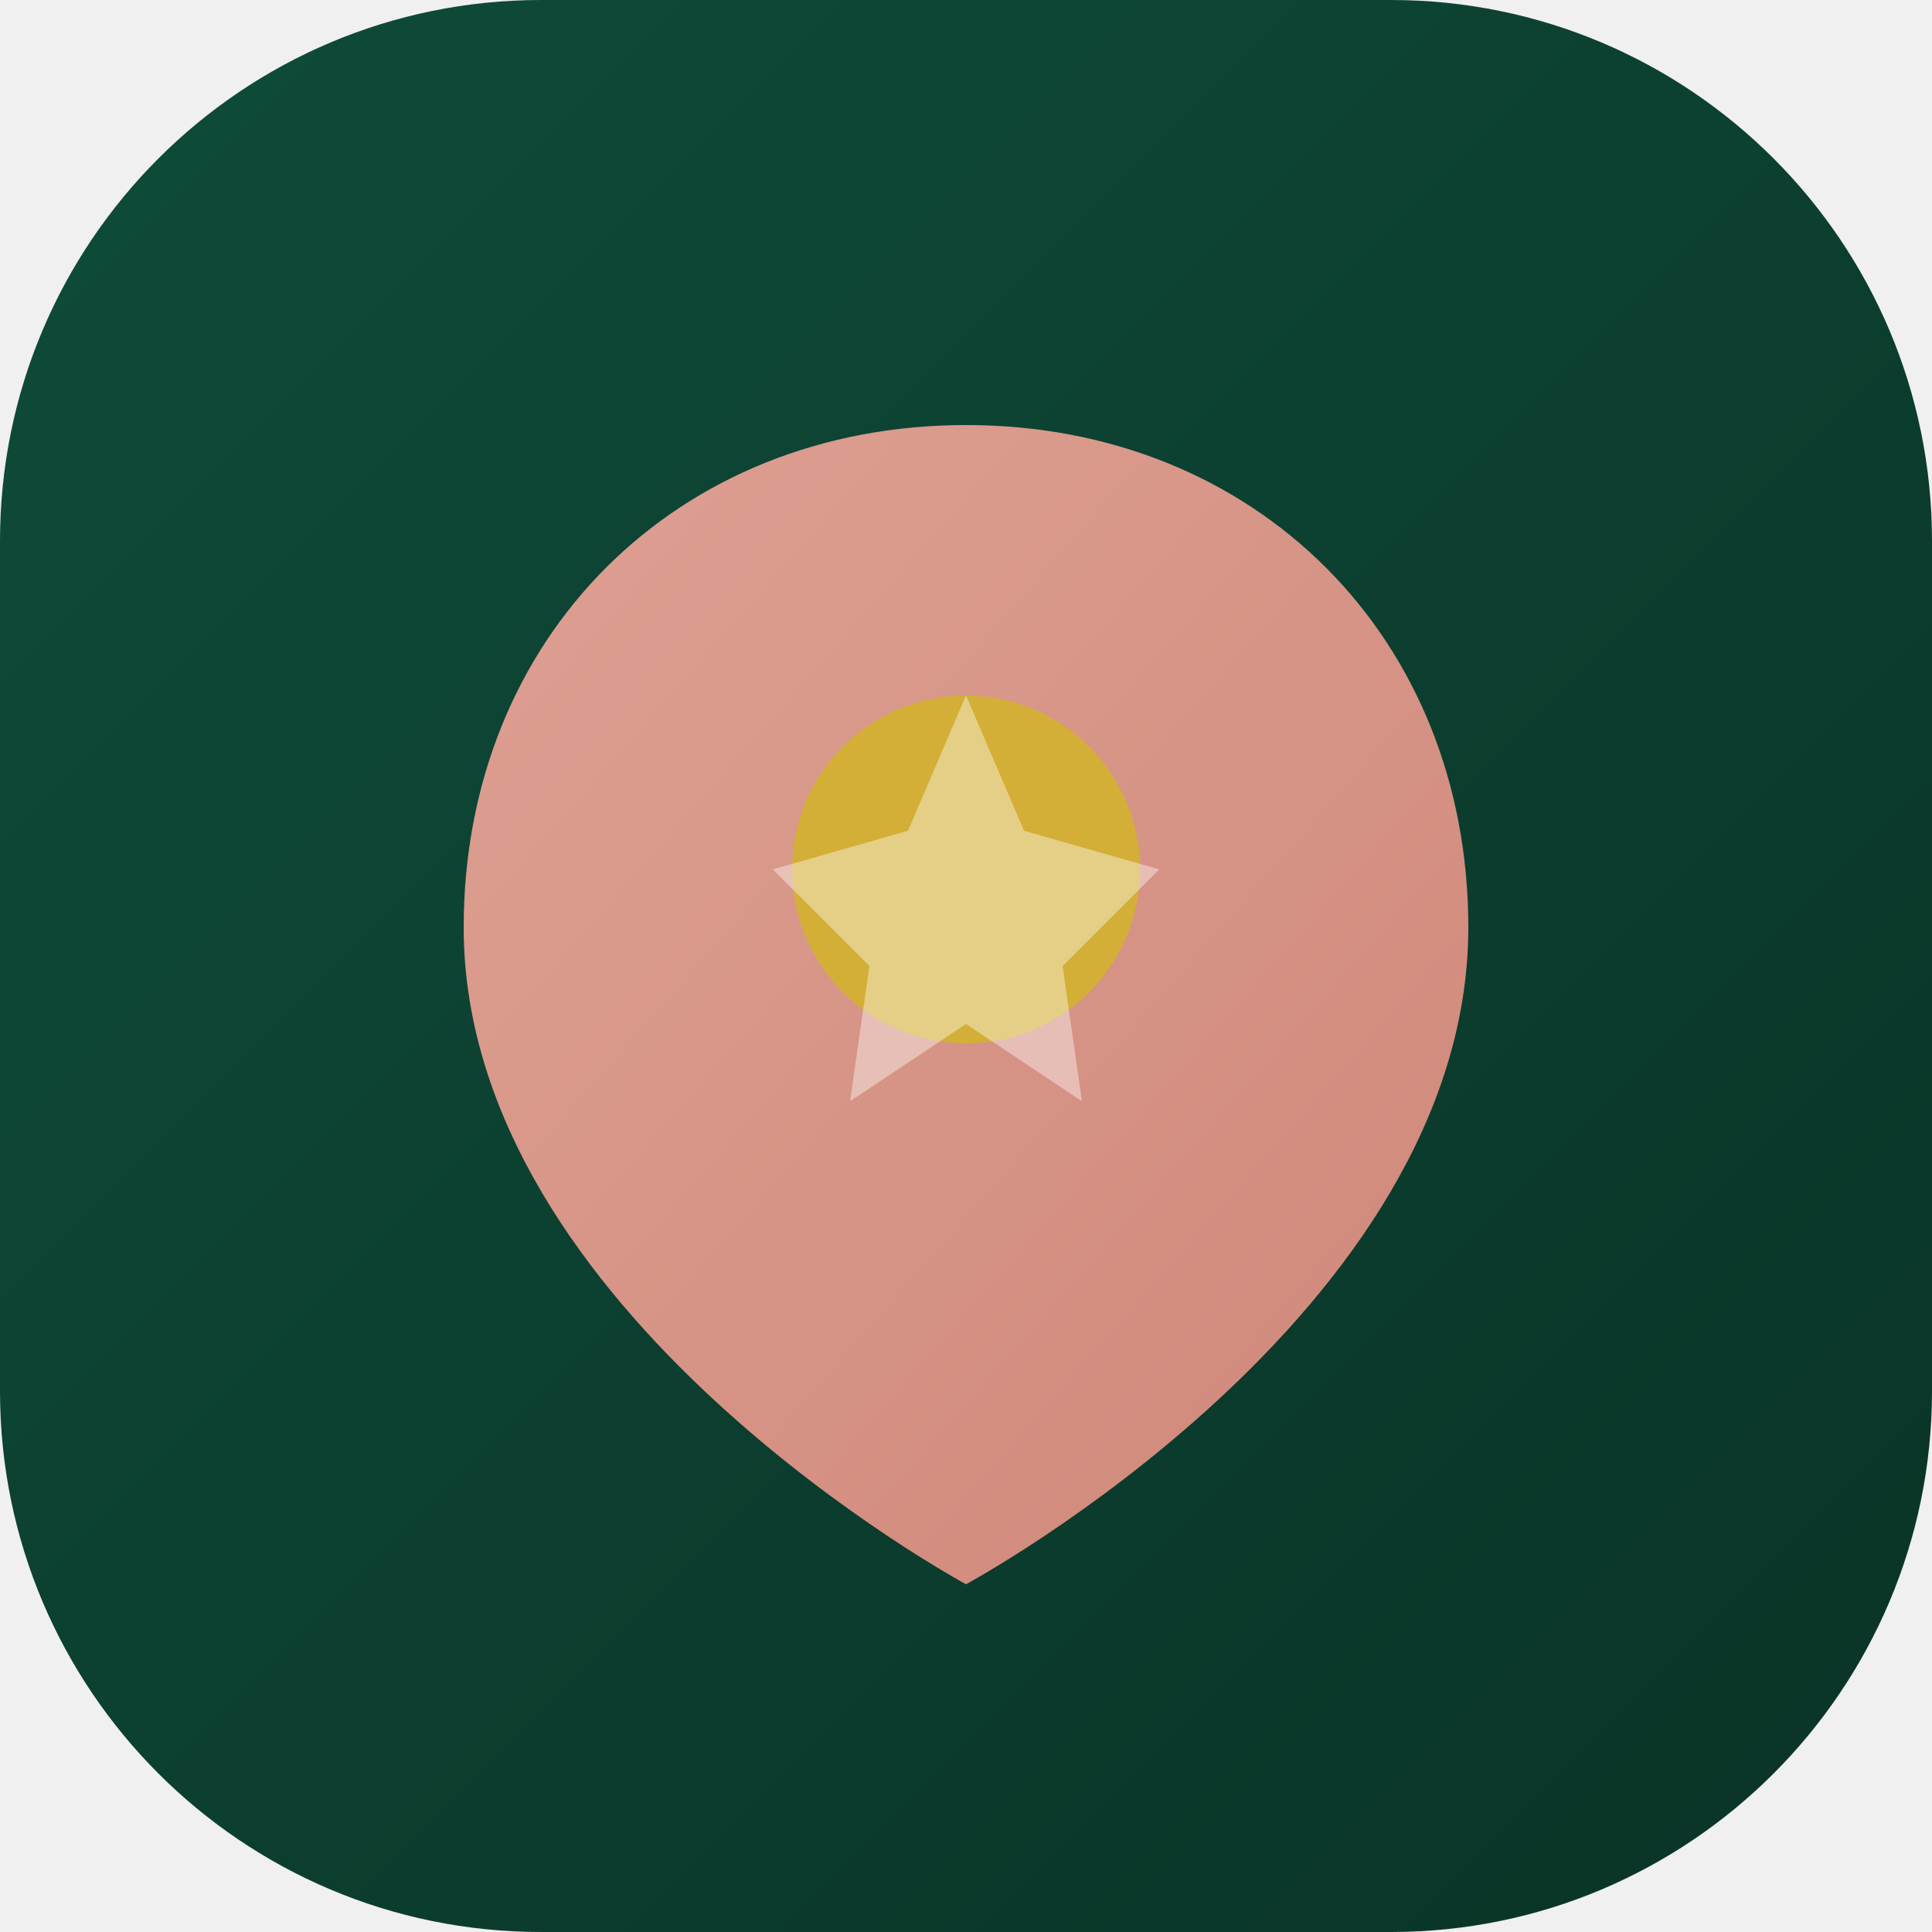
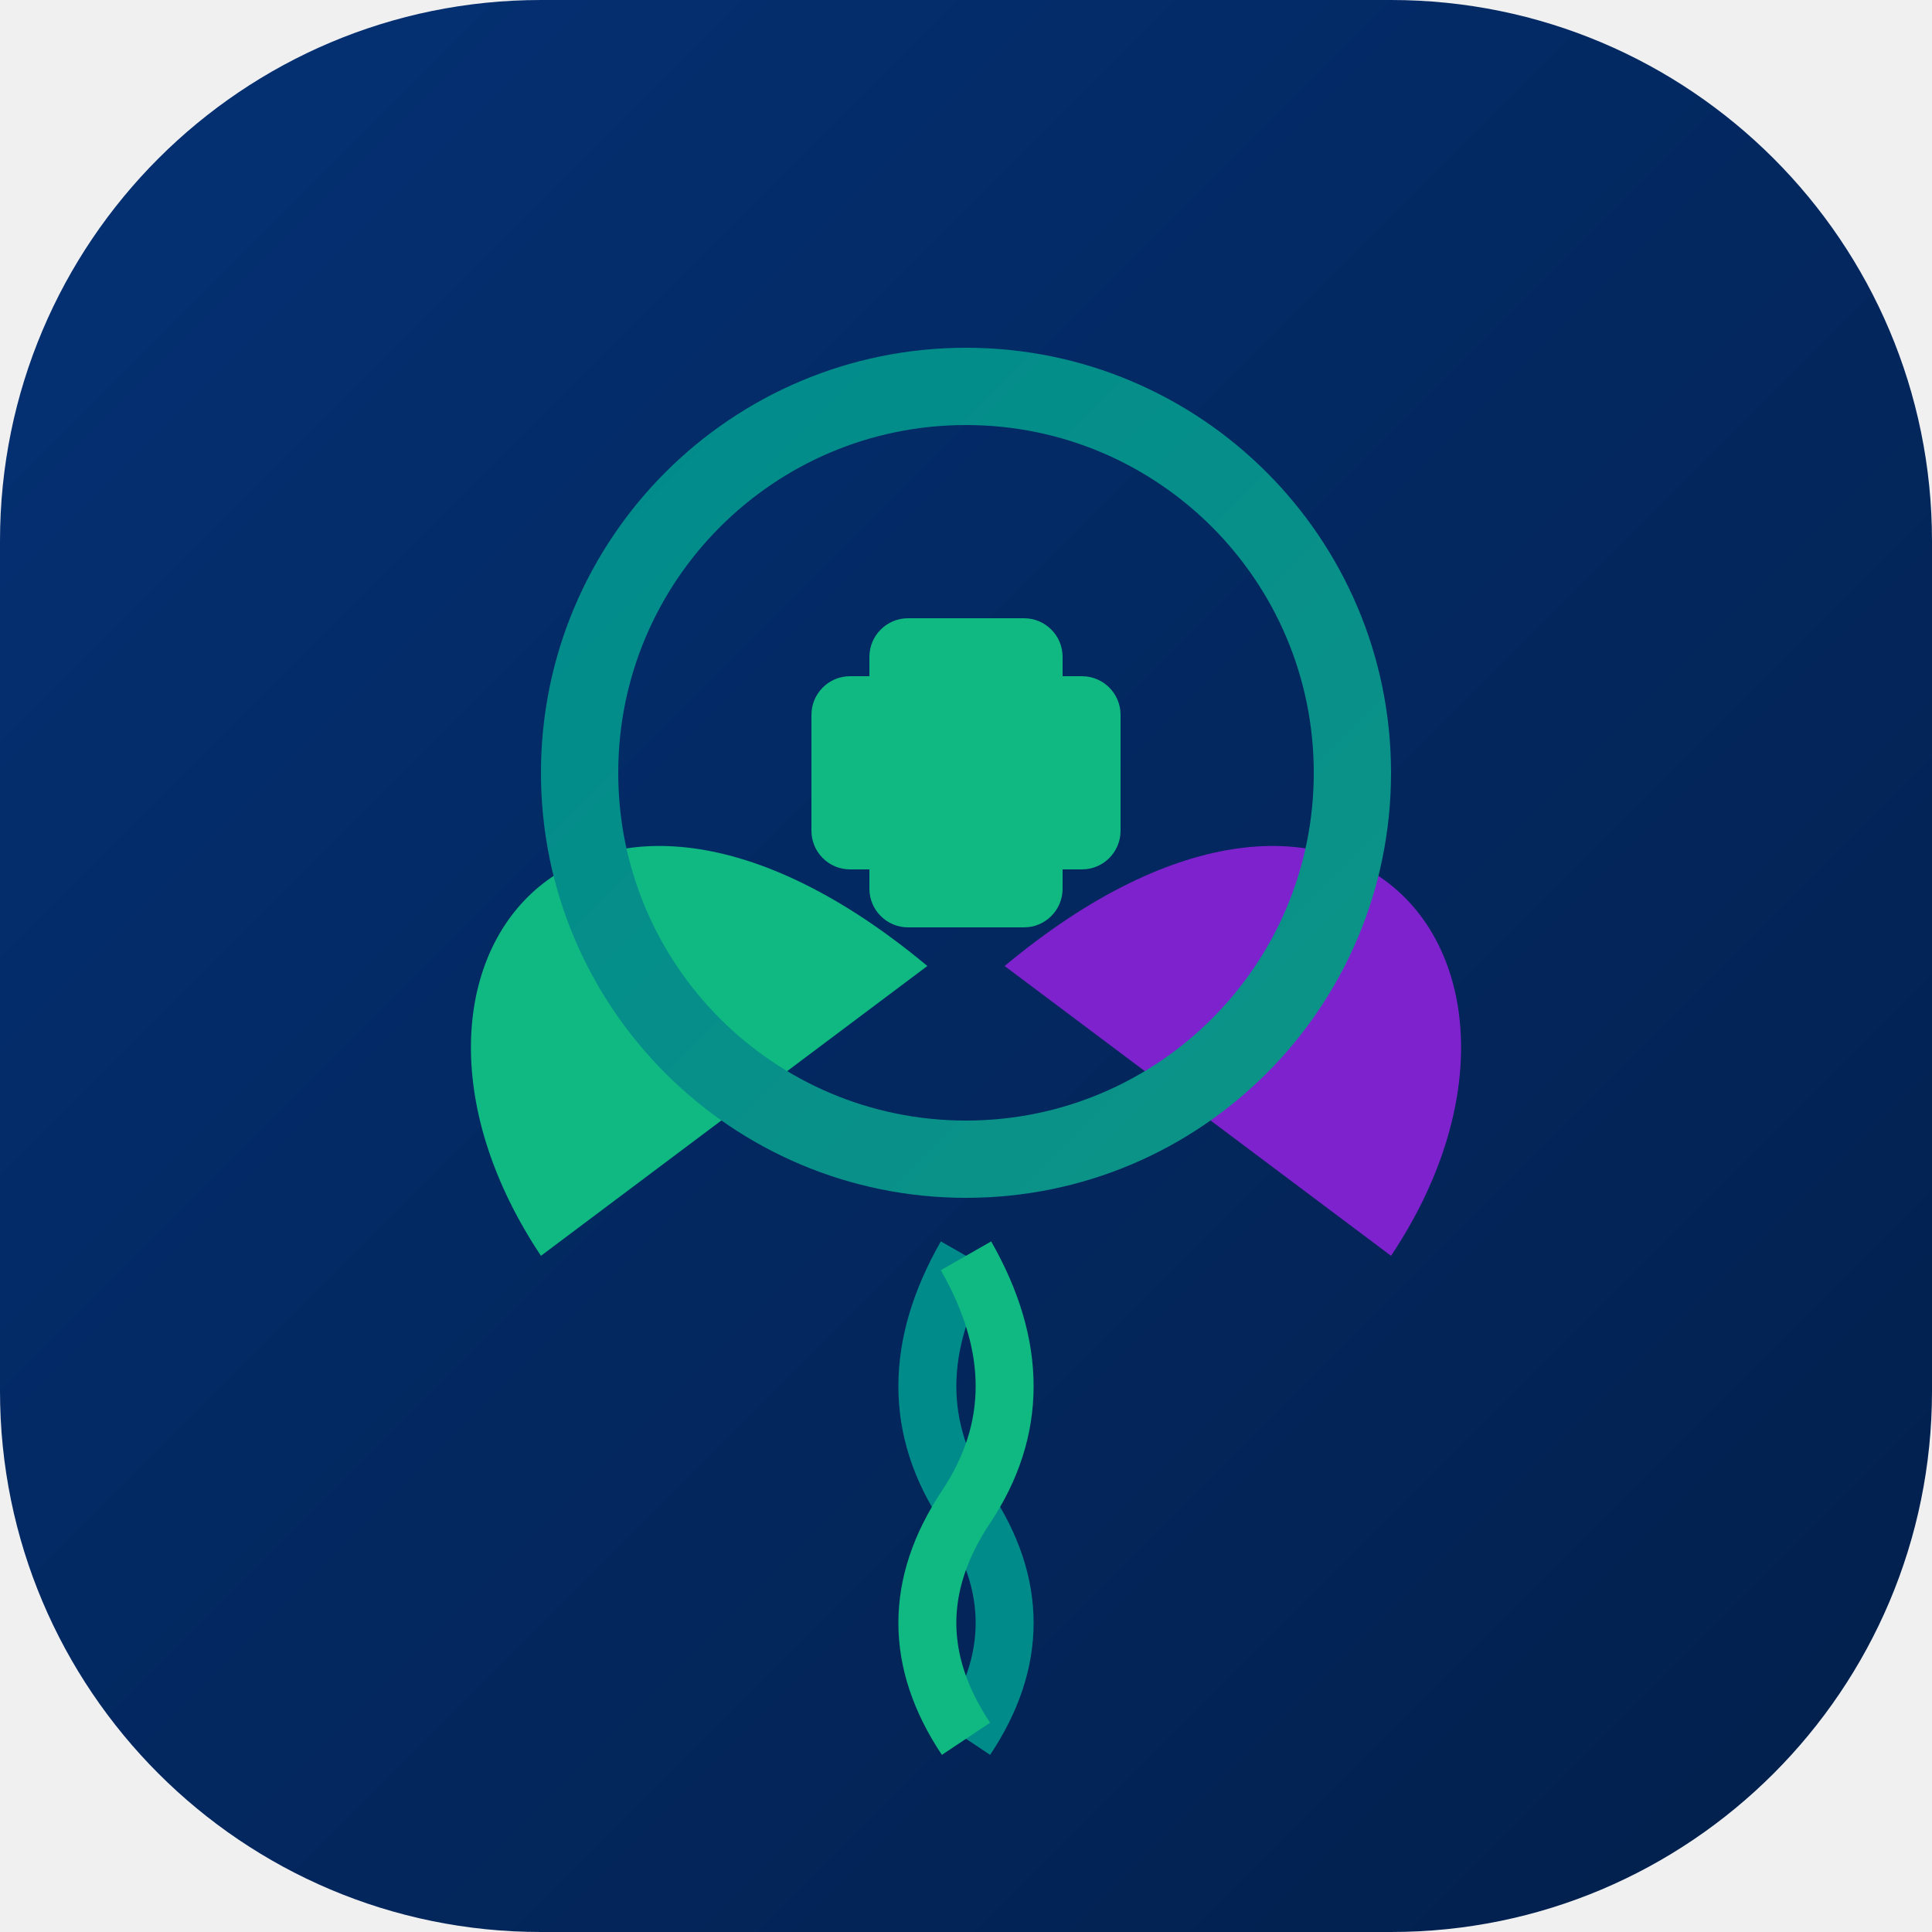
<svg xmlns="http://www.w3.org/2000/svg" viewBox="0 0 100 100" width="100" height="100">
  <defs>
-     <linearGradient id="bgGrad" x1="0%" y1="0%" x2="100%" y2="100%">
-       <stop offset="0%" stop-color="#0F4C3A" />
-       <stop offset="100%" stop-color="#093326" />
+     <linearGradient id="favBg" x1="0%" y1="0%" x2="100%" y2="100%">
+       <stop offset="0%" stop-color="#043175" />
+       <stop offset="100%" stop-color="#021F4B" />
    </linearGradient>
-     <linearGradient id="roseGrad" x1="0%" y1="0%" x2="100%" y2="100%">
-       <stop offset="0%" stop-color="#E8A598" />
-       <stop offset="100%" stop-color="#D88B7D" />
+     <linearGradient id="favTeal" x1="0%" y1="0%" x2="100%" y2="100%">
+       <stop offset="0%" stop-color="#008B8B" />
+       <stop offset="100%" stop-color="#0D9488" />
    </linearGradient>
  </defs>
-   <rect width="100" height="100" rx="28" fill="url(#bgGrad)" />
-   <path d="M50 22 C35 22 24 33 24 48 C24 68 50 82 50 82 C50 82 76 68 76 48 C76 33 65 22 50 22 Z" fill="url(#roseGrad)" opacity="0.95" />
-   <circle cx="50" cy="45" r="9" fill="#D4AF37" />
-   <path d="M50 36 L53 43 L60 45 L55 50 L56 57 L50 53 L44 57 L45 50 L40 45 L47 43 Z" fill="#FFFFFF" opacity="0.4" />
+   <rect width="100" height="100" rx="28" fill="url(#favBg)" />
+   <path d="M 28 65 C 18 50 30 35 48 50 Z" fill="#10B981" />
+   <path d="M 72 65 C 82 50 70 35 52 50 Z" fill="#7E22CE" />
+   <circle cx="50" cy="40" r="20" fill="none" stroke="url(#favTeal)" stroke-width="4" />
+   <rect x="45" y="32" width="10" height="16" rx="2" fill="#10B981" />
+   <rect x="42" y="35" width="16" height="10" rx="2" fill="#10B981" />
+   <path d="M 50 65 Q 46 72 50 78 Q 54 84 50 90" fill="none" stroke="#008B8B" stroke-width="3" />
+   <path d="M 50 65 Q 54 72 50 78 Q 46 84 50 90" fill="none" stroke="#10B981" stroke-width="3" />
</svg>
